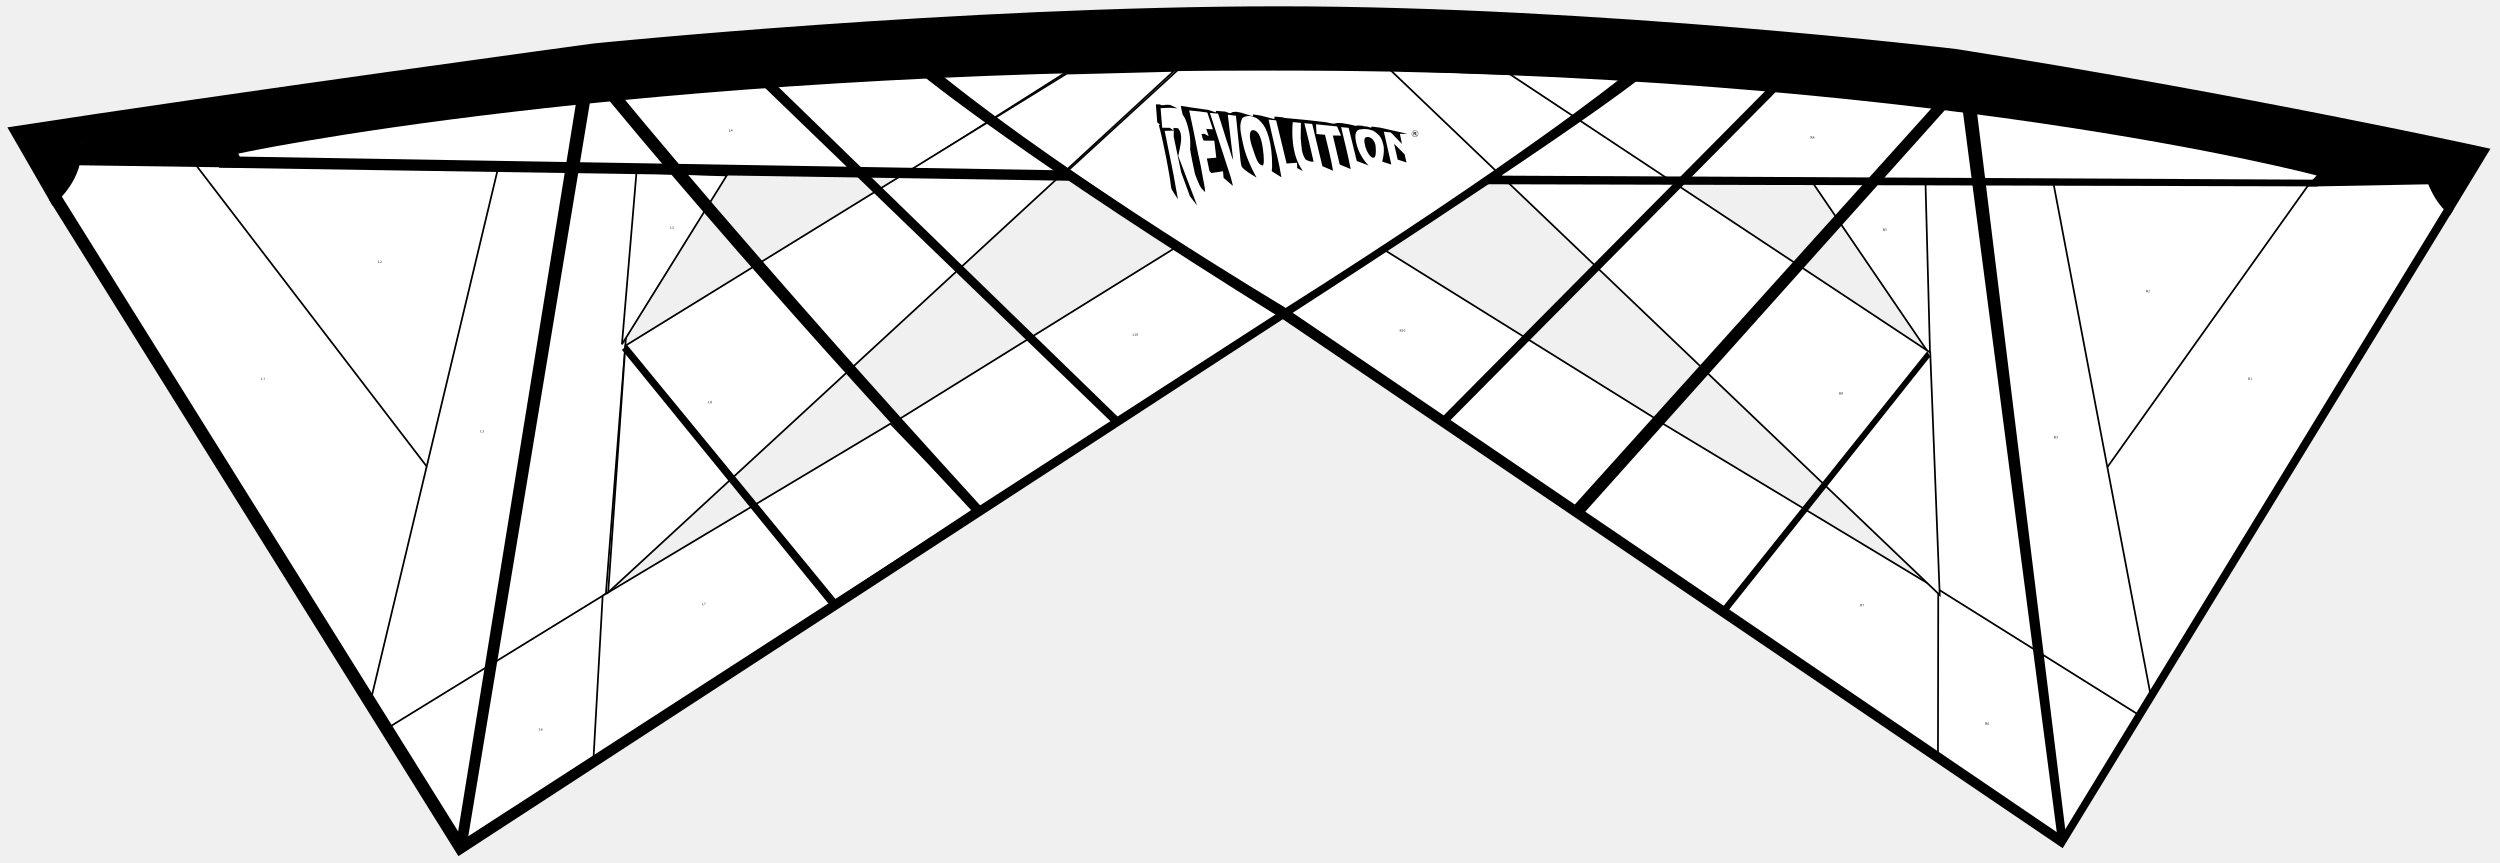
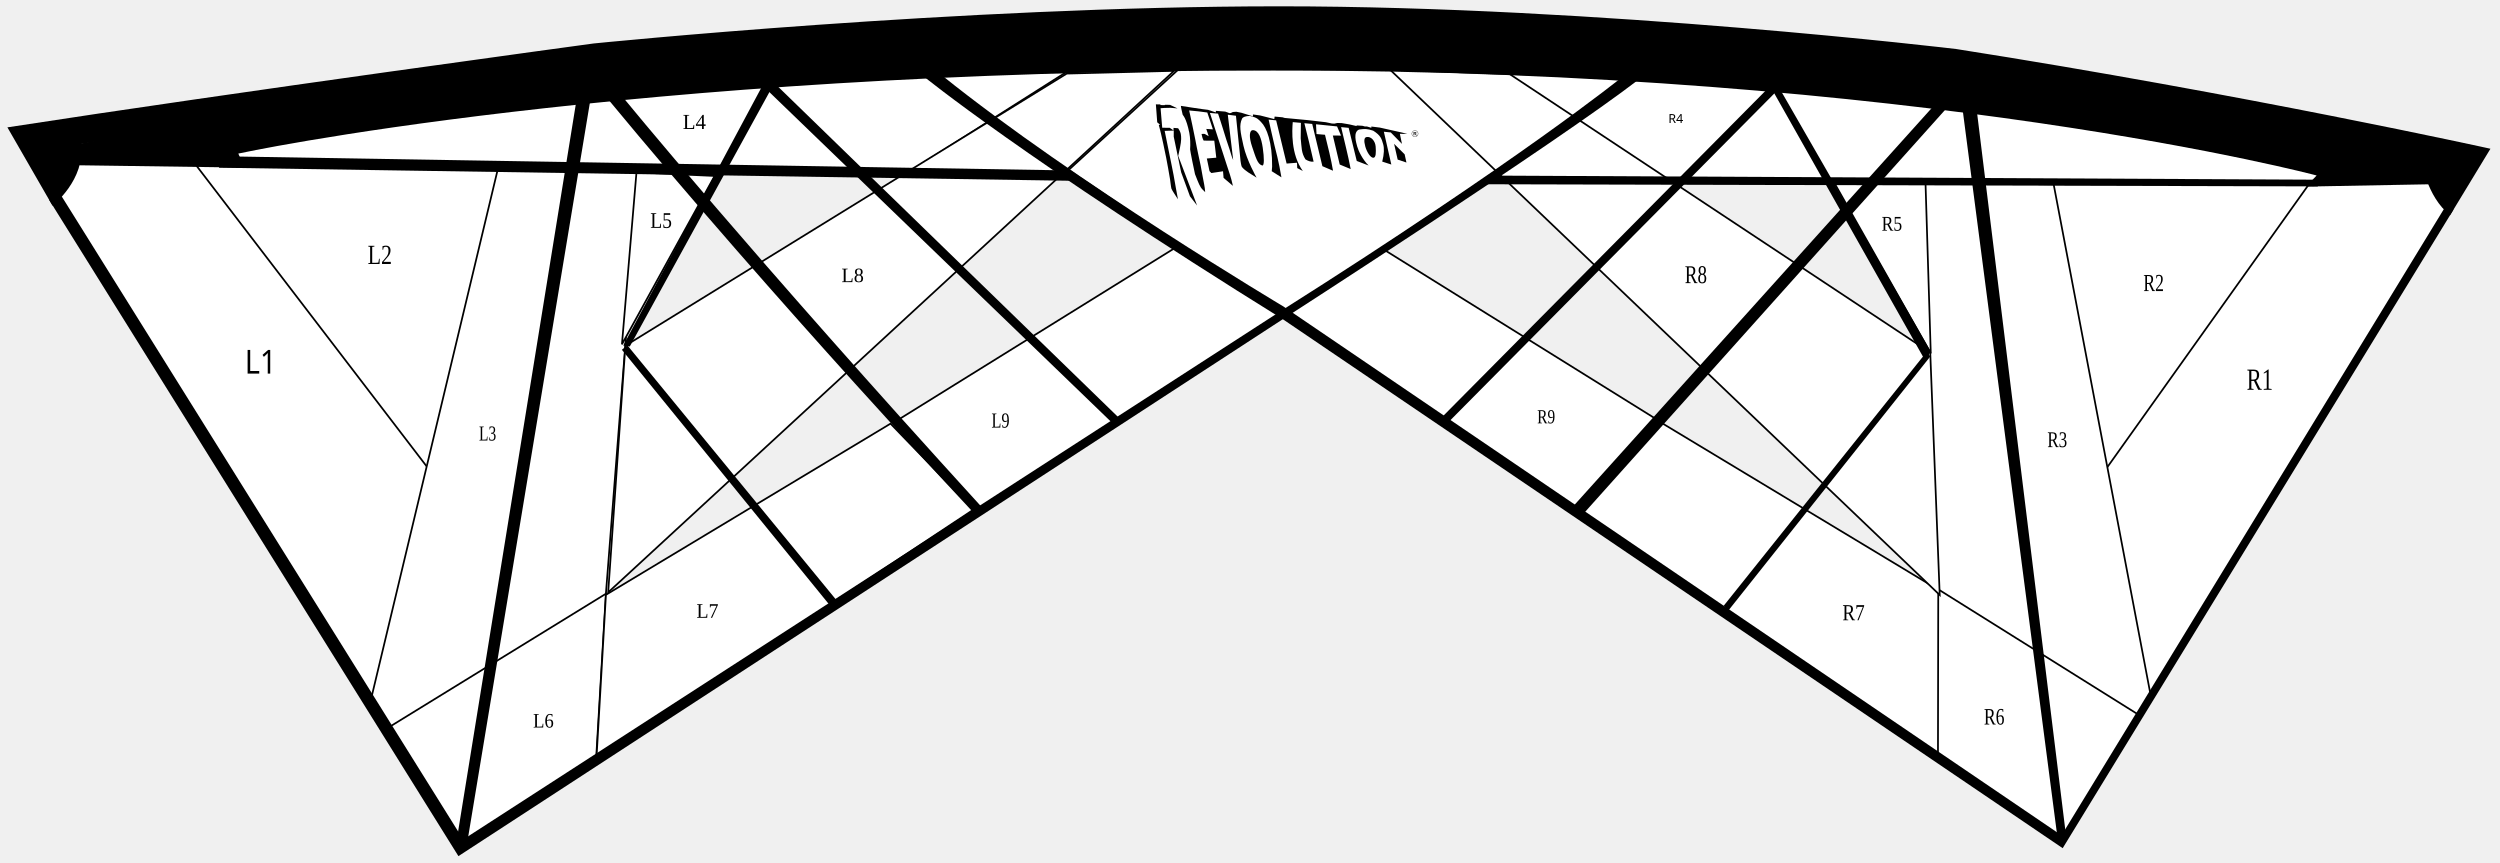
- <svg xmlns="http://www.w3.org/2000/svg" class="revolution-reflex" version="1.1" id="revolution-reflex-tarantula" x="0px" y="0px" viewBox="0 0 8555 2951" style="enable-background:new 0 0 8555 2951;" xml:space="preserve">
-   <defs id="defs107" />
+ <svg xmlns="http://www.w3.org/2000/svg" class="revolution-reflex" version="1.1" id="revolution-reflex-xx-tarantula" x="0px" y="0px" viewBox="0 0 8555 2951" style="enable-background:new 0 0 8555 2951;" xml:space="preserve">
+   <defs id="defs107">
+     <rect x="738.745" y="1117.318" width="107.403" height="116.103" id="rect6173" />
+     <rect x="178.481" y="1509.319" width="529.987" height="497.038" id="rect6167" />
+     <rect x="881.479" y="1288.067" width="56.939" height="48.932" id="rect5567" />
+     <rect x="5708.976" y="382.087" width="64.21" height="49.577" id="rect5509" />
+   </defs>
  <style type="text/css" id="style2">
        .revolution-reflex .panel {
            stroke: #000000;
            stroke-width: 6px;
            fill: #ffffff;
        }
    </style>
  <polygon class="center" fill="#FFFFFF" stroke="#000000" stroke-width="6" points="4033.1,237.1 3656.4,582 4388.5,1076.4 5126.8,582 4769.3,237.8 " id="center-panel" />
  <path class="mesh" d="M269,492.7v44.5l446.8-5c0,0,536.1-112.6,1210.4-202c0,0,966.7-113.7,2428.9-113.7s2461.4,162.5,2461.4,162.5     s649.9,105.6,1129.1,195H8303v-32.5L6743.3,249c0,0-1023.5-154.3-2388.3-154.3S2031.8,200.2,2031.8,200.2S455.8,452.1,269,492.7z" id="path1634" />
  <polygon class="panel" id="L1" points="187.8,671.4 1276.3,2409.8 1471.3,1589.3 683.3,565.8 269,557.7 " />
-   <text x="900" y="1300" text-anchor="middle" id="text1637">L1</text>
  <polygon class="panel" id="L2" points="1715,582 1467.4,1605.6 671.1,565.5 " />
-   <text x="1300" y="900" text-anchor="middle" id="text1640">L2</text>
+   <text x="1461.735" y="803.246" text-anchor="middle" id="text1640" transform="scale(0.8892163,1.124586)" style="font-size:84.296px;stroke-width:7.025">L2</text>
  <polygon class="panel" id="L3" points="2186.1,590.2 2072.4,2044.2 1333.2,2499.1 1268.5,2397.4 1702.8,581.8 " />
-   <text x="1650" y="1480" text-anchor="middle" id="text1643">L3</text>
+   <text x="1958.64" y="1284.261" text-anchor="middle" id="text1643" transform="scale(0.8519025,1.173843)" style="font-size:62.42px;stroke-width:5.202">L3</text>
  <path class="panel" id="L4" d="M737.9,540.4L3120.3,582l533-338.1C3653.3,244,1682.5,280.5,737.9,540.4z" />
-   <text x="2500" y="450" text-anchor="middle" id="text1646">L4</text>
-   <path id="L5" class="panel" d="M 2487.016,600.341 2128.3,1178.3 2178,590 Z" />
-   <text x="2300" y="783" text-anchor="middle" id="text1649">L5</text>
+   <text x="2410.741" y="435.053" text-anchor="middle" id="text1646" transform="scale(0.9856304,1.014579)" style="font-size:72.413px;stroke-width:6.034">L4</text>
+   <path id="L5" class="panel" d="M 2445.5,602.073 2128.3,1178.3 2178,590 Z" />
+   <text x="2430.492" y="725.913" text-anchor="middle" id="text1649" transform="scale(0.9308081,1.074335)" style="font-size:71.569px;stroke-width:5.964">L5</text>
  <polygon class="panel" id="L6" points="2039.9,2596.6 2073.4,2031.8 1327.7,2490.5 1585,2889.1 " />
-   <text x="1850" y="2500" text-anchor="middle" id="text1652">L6</text>
-   <path id="L7" class="panel" d="M 3047.371,1449.684 3331.5,1743.7 l -1301,859 31.8,-564.1 z" />
-   <text x="2408.111" y="2070.947" text-anchor="middle" id="text1655">L7</text>
+   <text x="1954.9" y="2368.283" text-anchor="middle" id="text1652" transform="scale(0.9512544,1.051243)" style="font-size:66.957px;stroke-width:5.58">L6</text>
+   <path id="L7" class="panel" d="M 3047.371,1449.684 3331.5,1743.7 2040.885,2598.945 2073.494,2035.428 Z" />
+   <text x="2475.518" y="2067.419" text-anchor="middle" id="text1655" transform="scale(0.9779541,1.022543)" style="font-size:69.299px;stroke-width:5.775">L7</text>
  <path id="L8" class="panel" d="M 2081.201,2027.022 4017.796,242.345 3650.446,251.799 2140.101,1182.973 Z" />
-   <text x="2430" y="1380" text-anchor="middle" id="text1658">L8</text>
-   <polygon class="panel" id="L10" points="4382,1076.6 4017.9,850.2 3076.9,1434.4 3353.9,1740.4 " />
-   <text x="3885.198" y="1148.817" text-anchor="middle" id="text1664">L10</text>
+   <text x="2944.392" y="956.699" text-anchor="middle" id="text1658" transform="scale(0.9909613,1.009121)" style="font-size:69.57px;stroke-width:5.797">L8</text>
+   <path id="L9" class="panel" d="m 4382,1076.6 -364.1,-226.4 -941,584.2 277,306 z" />
+   <text x="3962.174" y="1272.129" text-anchor="middle" id="text1664" transform="scale(0.8693802,1.150245)" style="font-size:64.077px;stroke-width:5.34">
+     <tspan id="tspan6179" x="3962.174" y="1272.129" style="stroke-width:5.34">L9</tspan>
+   </text>
  <path id="dividerL1" fill="#000000" d="m 3810.703,1451.734 21.929,-18.367 -1190.556,-1156.62 -32.538,16.071 z" />
  <polygon class="panel" id="R1" points="8319.2,623.8 7895.4,629.8 7204.2,1594.6 7354.5,2396.6 8376.1,712 " />
-   <text x="7700" y="1300" text-anchor="middle" id="text1669">R1</text>
+   <text x="9034.853" y="1141.658" text-anchor="middle" id="text1669" transform="scale(0.8559295,1.168321)" style="font-size:90.187px;stroke-width:7.516">R1</text>
  <polygon class="panel" id="R2" points="7015.5,630.5 7900.9,630.9 7206.3,1605.6 " />
-   <text x="7350" y="1000" text-anchor="middle" id="text1672">R2</text>
+   <text x="8703.044" y="843.531" text-anchor="middle" id="text1672" transform="scale(0.8468045,1.18091)" style="font-size:71.342px;stroke-width:5.945">R2</text>
  <polygon class="panel" id="R3" points="6572.7,622.6 7027.6,630.8 7360.7,2385.4 7320.1,2458.5 6625.1,2024.1 " />
-   <text x="7035" y="1500" text-anchor="middle" id="text1675">R3</text>
+   <text x="8111.361" y="1327.967" text-anchor="middle" id="text1675" transform="scale(0.8679132,1.152189)" style="font-size:67.03px;stroke-width:5.586">R3</text>
  <path class="panel" id="R4" d="M5155.5,252.7c0,0,1449.7,28.8,2798.2,345.6l-32.5,24.4L5671,608.4L5155.5,252.7z" />
-   <text x="6202" y="474" text-anchor="middle" id="text1678">R4</text>
-   <path id="R5" class="panel" d="M 6604.7,1215.1 6589,622.9 6200.648,621.613 Z" />
-   <text x="6450" y="790" text-anchor="middle" id="text1681">R5</text>
+   <path id="R5" class="panel" d="M 6607.088,1209.37 6589,622.9 6269.989,613.385 Z" />
+   <text x="7077.354" y="722.114" text-anchor="middle" id="text1681" transform="scale(0.9147627,1.09318)" style="font-size:65.807px;stroke-width:5.484">R5</text>
  <polygon class="panel" id="R6" points="7324.8,2450 7060.1,2872.8 6627.6,2578.1 6624.7,2011.7 " />
-   <text x="6800" y="2480" text-anchor="middle" id="text1684">R6</text>
+   <text x="7902.55" y="2140.982" text-anchor="middle" id="text1684" transform="scale(0.8635392,1.158025)" style="font-size:69.856px;stroke-width:5.821">R6</text>
  <path id="R7" class="panel" d="m 5409.2,1752.7 1222.5,830.2 1,-565 -959.208,-578.259 z" />
-   <text x="6372.108" y="2074.725" text-anchor="middle" id="text1687">R7</text>
+   <text x="6979.515" y="1929.041" text-anchor="middle" id="text1687" transform="scale(0.9087832,1.100372)" style="font-size:71.922px;stroke-width:5.993">R7</text>
  <polygon class="panel" id="R8" points="4757.2,238.9 5165.4,253.1 6605.3,1206.5 6637.7,2036.1 " />
-   <text x="6300" y="1350" text-anchor="middle" id="text1690">R8</text>
-   <polygon class="panel" id="R10" points="4400,1075.6 4736,854.4 5669.3,1435.4 5397,1742.4 " />
-   <text x="4799.031" y="1134.755" text-anchor="middle" id="text1696">R10</text>
+   <text x="6738.707" y="834.339" text-anchor="middle" id="text1690" transform="scale(0.8611978,1.161173)" style="font-size:75.587px;stroke-width:6.299">R8</text>
+   <path id="R9" class="panel" d="m 4400,1075.6 336,-221.2 933.3,581 -272.3,307 z" />
+   <text x="6040.109" y="1268.992" text-anchor="middle" id="text1696" transform="scale(0.8759756,1.141584)" style="font-size:60.232px;stroke-width:5.019">R9</text>
  <path id="dividerR1" fill="#000000" d="M 6075.801,315.695 4950.185,1451.054 4933.235,1428.686 6051.98,300.138 Z" />
  <g id="g88">
    <path fill="#000000" d="m 179.7,703.9 c 0,0 113.7,-89.4 97.5,-211.2 0,0 1064.2,-178.7 1649,-259.9 v 89.4 L 2145.5,306 v -97.5 c 0,0 934.2,-97.5 2242,-97.5 1307.8,0 2250.2,146.2 2250.2,146.2 v 97.5 l 178.7,24.4 v -97.5 c 0,0 731.1,121.8 1470.3,268.1 0,0 16.2,121.9 97.5,186.8 L 8522.3,509 c 0,0 -844.8,-186.8 -1827.8,-341.2 0,0 -1218.5,-146.2 -2315.1,-146.2 C 3282.8,21.6 2030.899,148.823 2030.899,148.823 2030.899,148.823 813.3,314 25.3,435.8 Z" id="path68" />
    <path fill="#000000" d="M168.3,684.2l1400.4,2245.5l2818.8-1835.9c0,0,938.2-604.1,1222.5-823.5l-60.9-5.1         c0,0-347.7,281.3-1161.6,796.1L1585,2872.8L200,654.2L168.3,684.2z" id="path70" />
    <path fill="#000000" d="M269,527.2l442.5-8.7c0,0,840.3-162.7,1214.7-202.8c0,0,792.3-113.2,2429.3-113.2s2479,162,2479,162         s740,131,1099,199H8303l16.5,67l-428,8l36-38c0,0-1344.9-359.5-3572.5-359.5S815.5,525.5,815.5,525.5l21,48l-573.1-8L269,527.2z" id="path72" />
    <polygon fill="#000000" points="749.3,573.9 3675.7,618.8 3637.7,582.9 762.2,534.8  " id="polygon74" />
    <polygon fill="#000000" points="2020.9,337.5 1596.5,2897.5 1560.5,2889.5 1973.5,337.5  " id="polygon76" />
    <path fill="#000000" d="m 3331.5,1754.5 c 0,0 -667.3,-709.5 -1255.1,-1420.2 l 50.9,-6.7 c 0,0 446.2,546 1235.2,1411 z m -482.37,328.559 -721.025,-886.081 18.5,-15.589 726.35,885.288 z" id="path78" />
    <path fill="#000000" d="M3160.2,260.9c0,0,341.3,279.6,1231.3,832.6l2667,1809L8396.1,716.8l-25.9-13.2L7054.5,2858.6l-2663-1810.1         c0,0-710.9-423.3-1168.5-790.7L3160.2,260.9z" id="path80" />
    <polygon fill="#000000" points="7931.5,614.9 5126.8,601 5082.4,630.5 7931.5,637.8  " id="polygon82" />
    <polygon fill="#000000" points="6716.6,378.9 7041.5,2872.5 7071.5,2872.5 6765.4,385.3  " id="polygon84" />
    <polygon fill="#000000" points="6660,371.7 5418,1758.6 5383,1733.1 6613.7,366  " id="polygon86" />
    <path id="polygon86-3" transform="translate(-355.1096,1307.352)" d="m 6950.139,-105.596 10.073,18.558 -690.486,868.775 -16.472,-15.72 z" />
  </g>
  <g class="logo" id="g102">
    <path d="M4650.6,443.3c-21.1,8.9-9.9,44.3-6.3,57.9c3.7,13.9,18.5,45.3,39.2,65.2l-40.7-15.6l-27.7-113.3l-25.8-2.5         c10.9,47.9,23.2,93,32.7,143.5c-3.2-1.3-37.4-15.4-37.5-15.5l-23.5-99.3l28,0.3l-13.6-31.4l-72-7.3l1.7,33.4l29,2.5         c9.2,35.6,21.7,88,27.5,123l-36.4-15.5l-34.8-144.6l-26.9-2.5c10.9,43.3,21.4,85.3,31.7,131.7c-10.2,1.1-19.3-2.7-27.9-7.9         c-14.5-23.2-12.8-39.8-16.3-72.3l0.7-52.7l-27.9-2.5c-2.5,28.5-7,109.9,34.5,167.2l-19.2-9.9c-0.1-0.1-0.8-17-0.8-18.3l-35.5,2.8         l-35.8-147.9l-25.8-2.5c6.7,29.2,12.9,58.6,20,87.8c3,12.2,15.5,57.9,23.8,109.7c-3-1.8-33-20.7-33.1-20.9l1.3-15.6         c0.9-83.6-18.8-134.2-37.9-152.7c-8.5-8.2-11.7-15.2-38.5-20.9c-14.5,0.4-23.8,3.7-26.5,9.4c-10.5,22.5-5.8,45.1,4.8,92.6         c11.2,50.2,44.9,109.2,44.9,109.2c-19.7-12.6-38.8-22.5-50.2-36.6c-1.9-2.4-4.6-17.8-4.8-21.1c-0.5-7.8-1.4-15.6-2.2-23.4         l-13.4-130.7l-27.9-3.6c0,0,18.5,155.2,18.5,155.2c-5.7-11.9-7.9-23-12-35.3c-4-12-8.3-24.3-12.1-36.3         c-6.8-21.9-13.3-43.6-20.5-65.4l-7.2-21.8l-27.9-2.5c0,0,50,154.4,57,176.2c7.9,24.6,15.2,43,21.7,73.4         c-2.9-2.4-31.8-27.1-31.9-27.3c-0.1-0.2-1.7-21-1.9-22.6l-39.9,6l-6.4-6.5l-9.1-43.2l32.3-2.8l-6.8-58.2         c-12.5-0.2-23.9-0.2-36.3-0.2c-4.1-7.1-5.7-14.3-7.3-22.7c3.7,0,7.6-1.1,11.2,0c0.3,0.1,12.9,7.4,13.2,7.6         c-1.9-7.9-6.2-17-8.2-24.9l22.6,1.4c0,0-18.7-57.3-19.2-57.6c-20.8-3.3-41-5.1-62-7c7.2,32.7,14.3,65.8,20.8,98.7         c3.5,17.7,6.7,35.5,10.7,53.1c2.9,12.7,5.6,25.1,8.1,37.9c2.5,12.5,4.8,25.3,6.9,37.9c3,17.7,7.1,31.9,8.3,52         c-5.3-5.6-10.6-9.8-14.9-16.3c-7.4-11.3-14.4-32.3-19.9-45.4c-2.1-7.8-16.9-81.3-16.7-84.7c1.2-17.8,0.6-39.4-2.8-56.7         c-10.7-52.7-22.1-59.7-22.7-62c-1.9-8.3-6.1-25.9-6.1-30.2l41.3,6.4l32.2,4.7l19.3,2.4l26.8,8.9l0.1-5.4l32.3,2.6l15,5.6l4.3-1         l6.5-3.2l11.8-0.9l17.2,3.4l39.7,12.3l0.1-6.5l24.7,3.5l48.3,12.4l1.2-8.6l26.9,2.5l7.5,2.2l78.5,7.4l62.3,7.2l21.5,4.6l8.6,0.1         l8.6-2l15.1,0.2l26.8,4.6l24.7,5.7l0-2.2l20.4,1.3l7.5,2.2l7.5,0.1l15,4.5l0.1-4.3l29,3.6l76.2,17.1l18.2,4.5l-25.8-0.3l7.1,34.5         l-38.3-39.2l-23.6-2.4l25.5,112.2L4730,553c6.8-26.8,7.1-46,3.2-59.4c-5.3-18.2-7.7-29.7-34.1-46.4         C4679.2,440.7,4670.8,440.5,4650.6,443.3z" id="path90" />
    <path d="M4672,501.2c-5.4-19.6-3.9-30.6,4.2-32.2c15.6-3.2,30,13.7,31.3,32.7c1.4,19.4,1.5,38.4-8.3,38.2         C4689.4,539.7,4677,519.5,4672,501.2z" id="path92" />
    <path d="M4284.7,501.9c-10.8-31.5-10.6-57.5,3.6-56.5c18.5,1.3,28,27.2,32.8,60.1c5.1,34.9,5.7,63-2,60.8         C4302.8,561.6,4297.2,538.3,4284.7,501.9z" id="path94" />
    <path d="M4005.5,368.9l-21.1,0.5l-12.9,0.9l5.6,66.8c2.3,0,25.4,0.2,25.8,0.3c0.2,0.1,11.8,8.1,12.8,8.8l0.1-8.6         l15.8,1.3c10.7,15.7,10.1,24.3,10.3,37.3c0.1,12.8-7.4,46.1-10,57.3l64.6,169.8l-24.4-31.5l-30.2-82.2l-25.4-121.9l0.1-20.9         l-31.1,1.1c4.9,25.2,20.5,100.6,23,113.3c2.4,12.5,5.3,25.2,7.5,37.8c5,27.7,9.6,55.4,15,83c-4.2-6.7-20.1-30.4-22.2-35.8         c-1.6-4.4-3.8-25.7-4.8-32.1c-4.1-24.8-8.6-49.4-13.3-74.1c-2.7-13.6-16.4-81.1-25.4-112.8l5,0.2l-10.3-8.9l-4.6-61.4l15.1,0.2         l1,2.2l13.7,0.4l1.4-1.3l17.2,0.2l25.7,12.2L4005.5,368.9z" id="path96" />
    <polygon points="4806.7,528.1 4770.6,492.2 4782.8,546.1 4812.8,556.2  " id="polygon98" />
    <path d="M4844.5,456c-0.1,0.2-0.3,0.4-0.7,0.6c-0.3,0.2-0.7,0.3-1.1,0.3c-0.4,0.1-1,0.1-1.6,0.1l-1.9,0l0-3.2l2.2,0         c0.5,0,1,0,1.3,0.1s0.7,0.1,1,0.2c0.3,0.1,0.5,0.3,0.7,0.5c0.1,0.2,0.2,0.4,0.2,0.7C4844.7,455.5,4844.7,455.8,4844.5,456z          M4843.8,458.4c1-0.3,1.7-0.8,2.3-1.3c0.5-0.5,0.8-1.3,0.8-2.1c0-0.6-0.1-1.2-0.4-1.6c-0.3-0.4-0.7-0.8-1.3-1.1         c-0.5-0.3-1.1-0.5-1.6-0.5c-0.5-0.1-1.3-0.1-2.1-0.1l-4.2-0.1l-0.1,11.8l2.2,0l0.1-4.3l2.4,0l3.9,4.4l3.4,0L4843.8,458.4z          M4849.2,464.8c-2,2-4.4,3-7.3,2.9c-2.8,0-5.2-1.1-7.2-3.1c-2-2-2.9-4.4-2.9-7.2c0-2.8,1.1-5.2,3.1-7.2c2-2,4.4-3,7.3-2.9         c2.8,0,5.2,1.1,7.2,3.1c2,2,2.9,4.5,2.9,7.2C4852.2,460.5,4851.2,462.8,4849.2,464.8z M4850.1,449.6c-2.2-2.2-4.8-3.4-7.9-3.4         c-3.1,0-5.8,1-8,3.2c-2.2,2.2-3.4,4.8-3.4,7.9c0,3.1,1,5.8,3.2,8c2.2,2.2,4.8,3.4,7.9,3.4c3.1,0,5.8-1,8-3.2         c2.2-2.2,3.4-4.8,3.4-7.9C4853.3,454.6,4852.3,451.9,4850.1,449.6z" id="path100" />
  </g>
+   <path style="fill:#000000;-inkscape-stroke:none;stop-color:#000000" d="m 2608.259,294.541 -475.514,887.856 22.376,3.312 491.974,-896.377 z" id="path5308" />
+   <path style="fill:#000000;-inkscape-stroke:none;stop-color:#000000" d="m 6094.151,310.485 513.666,893.217 -21.11,27.908 -524.74,-929.143 z" id="path5310" />
+   <text xml:space="preserve" id="text5507" style="font-size:42.667px;line-height:normal;font-family:sans-serif;text-decoration-color:#000000;white-space:pre;shape-inside:url(#rect5509);display:inline;fill:#000000;-inkscape-stroke:none;stop-color:#000000">
+     <tspan x="5708.977" y="420.909" id="tspan6766">R4</tspan>
+   </text>
+   <text xml:space="preserve" id="text6171" style="font-style:normal;font-variant:normal;font-weight:normal;font-stretch:normal;font-size:53.333px;line-height:normal;font-family:sans-serif;-inkscape-font-specification:'sans-serif, Normal';font-variant-ligatures:normal;font-variant-caps:normal;font-variant-numeric:normal;font-variant-east-asian:normal;text-decoration-color:#000000;white-space:pre;shape-inside:url(#rect6173);fill:#000000;-inkscape-stroke:none;stop-color:#000000" transform="matrix(1.855411,0,0,2.130782,-532.9509,-1205.621)">
+     <tspan x="738.744" y="1165.845" id="tspan6768">L1</tspan>
+   </text>
</svg>
